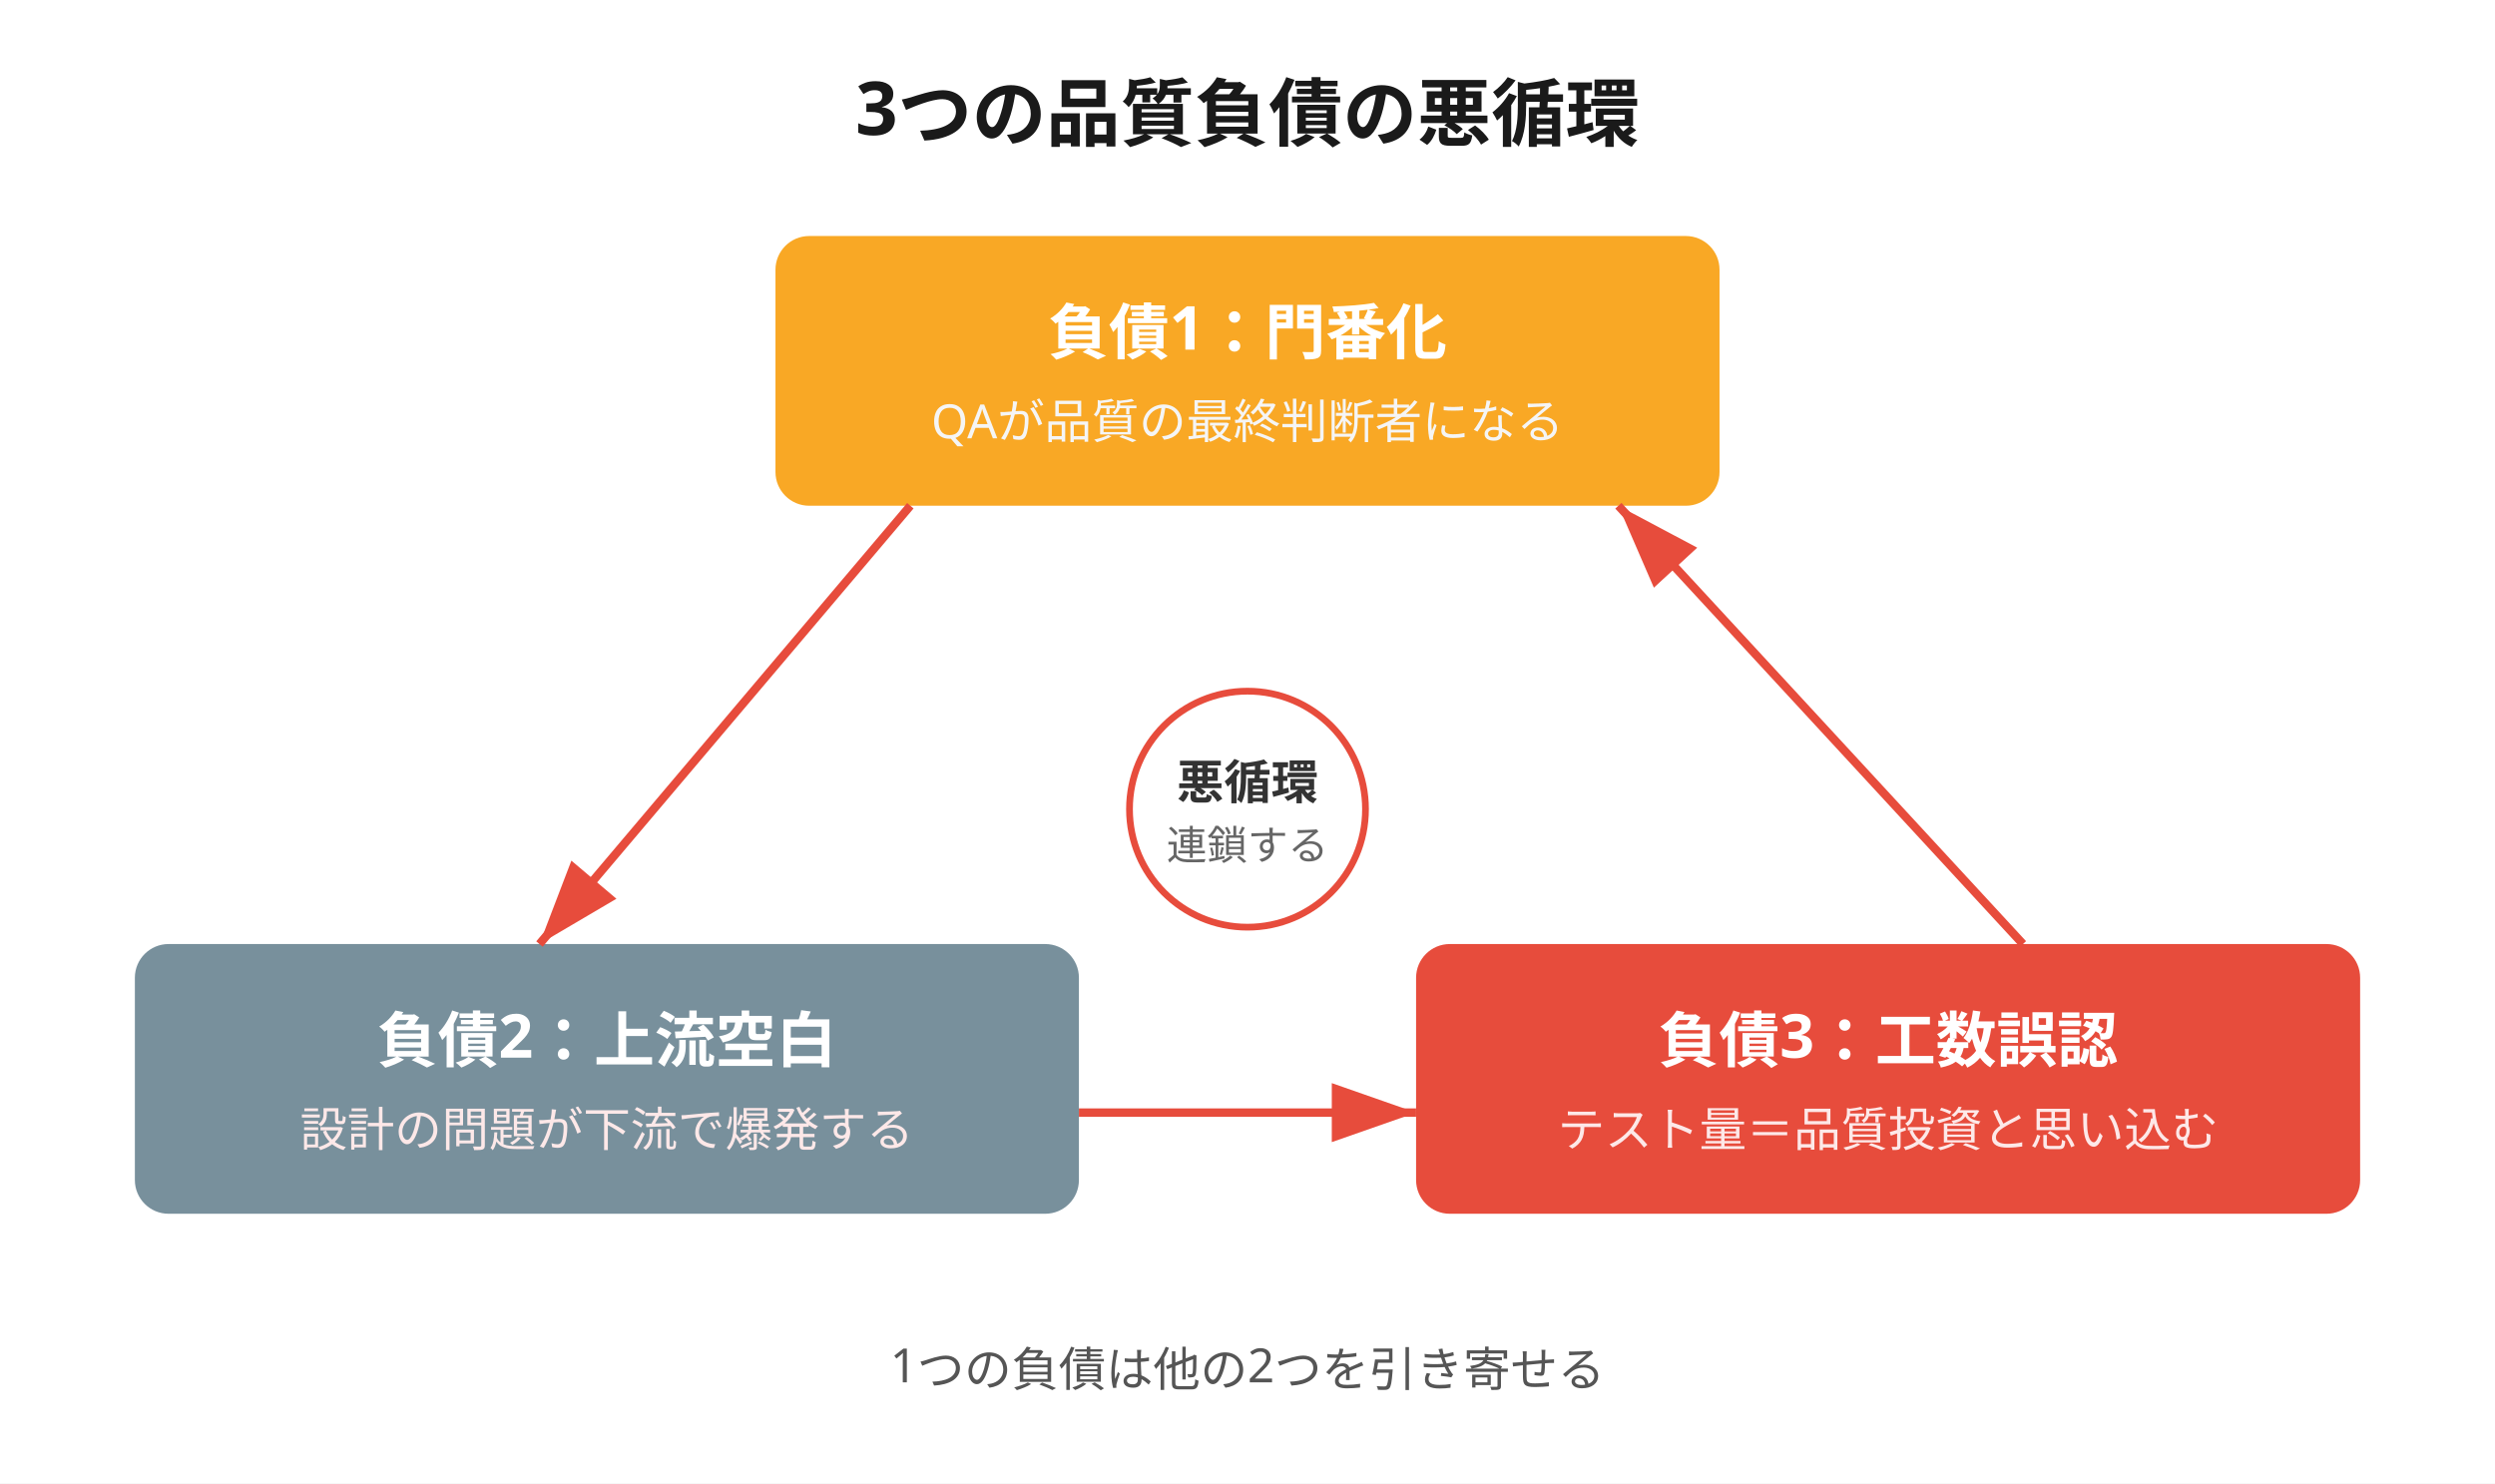
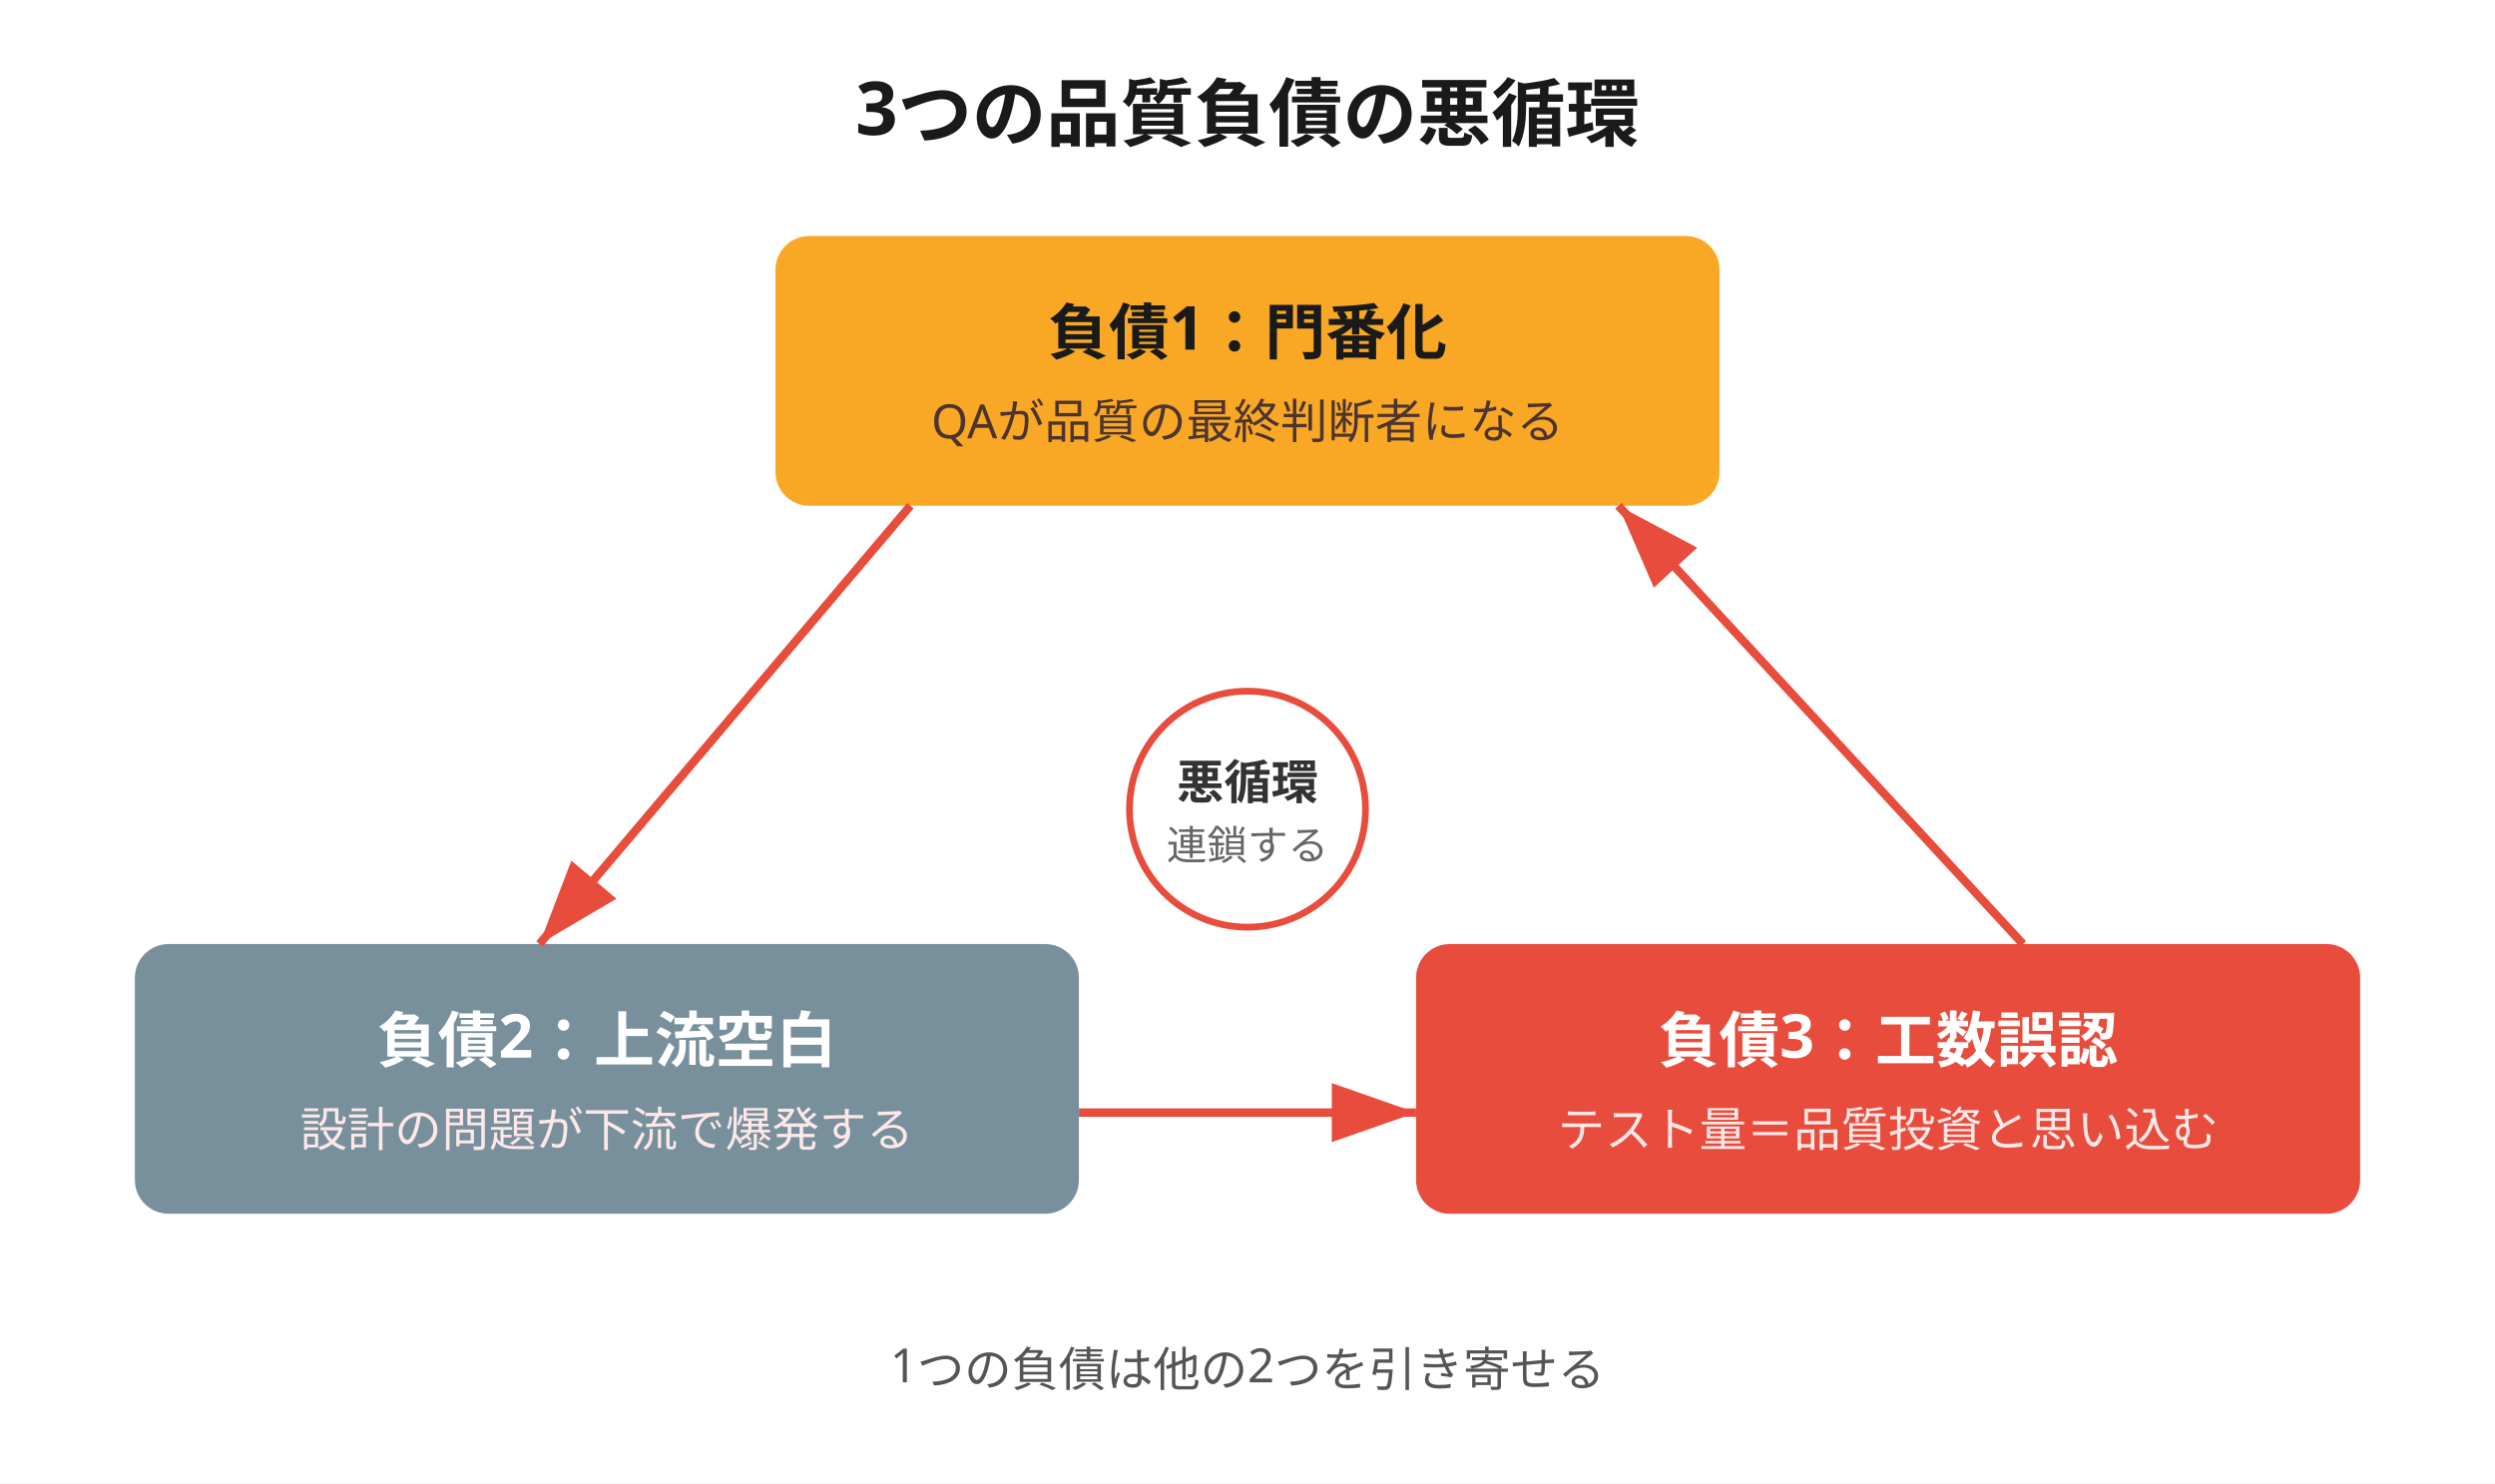
<svg xmlns="http://www.w3.org/2000/svg" viewBox="0 0 740 440" font-family="'Hiragino Sans', 'Hiragino Kaku Gothic ProN', sans-serif">
  <rect width="740" height="440" fill="#ffffff" />
  <text x="370" y="40" text-anchor="middle" font-size="22" font-weight="bold" fill="#1a1a1a">3つの品質負債の悪循環</text>
  <rect x="230" y="70" width="280" height="80" rx="10" fill="#F9A825" />
-   <text x="370" y="105" text-anchor="middle" font-size="18" font-weight="bold" fill="#fff">負債1：門番化</text>
-   <text x="370" y="130" text-anchor="middle" font-size="14" fill="#F5F5F5">QAが品質の最終判断者になる</text>
+   <text x="370" y="105" text-anchor="middle" font-size="18" font-weight="bold" fill="#1a1a1a">負債1：門番化</text>
+   <text x="370" y="130" text-anchor="middle" font-size="14" fill="#4E342E">QAが品質の最終判断者になる</text>
  <rect x="40" y="280" width="280" height="80" rx="10" fill="#78909C" />
  <text x="180" y="315" text-anchor="middle" font-size="18" font-weight="bold" fill="#fff">負債2：上流空白</text>
  <text x="180" y="340" text-anchor="middle" font-size="14" fill="#FDE8E8">設計の問題が下流で爆発する</text>
  <rect x="420" y="280" width="280" height="80" rx="10" fill="#E74C3C" />
  <text x="560" y="315" text-anchor="middle" font-size="18" font-weight="bold" fill="#fff">負債3：工数誤認</text>
  <text x="560" y="340" text-anchor="middle" font-size="14" fill="#FDE8E8">テスト量＝品質投資と思い込む</text>
  <path d="M270 150 L160 280" stroke="#E74C3C" stroke-width="2.5" fill="none" marker-end="url(#a1)" />
  <path d="M320 330 L420 330" stroke="#E74C3C" stroke-width="2.5" fill="none" marker-end="url(#a1)" />
  <path d="M600 280 L480 150" stroke="#E74C3C" stroke-width="2.5" fill="none" marker-end="url(#a1)" />
  <defs>
    <marker id="a1" markerWidth="10" markerHeight="7" refX="10" refY="3.5" orient="auto">
      <polygon points="0 0, 10 3.5, 0 7" fill="#E74C3C" />
    </marker>
  </defs>
  <circle cx="370" cy="240" r="35" fill="#fff" stroke="#E74C3C" stroke-width="2" />
  <text x="370" y="237" text-anchor="middle" font-size="14" font-weight="bold" fill="#333">悪循環</text>
  <text x="370" y="255" text-anchor="middle" font-size="12" fill="#666">連鎖する</text>
  <text x="370" y="410" text-anchor="middle" font-size="14" fill="#555">1つの負債は他の2つを引き寄せる</text>
</svg>
